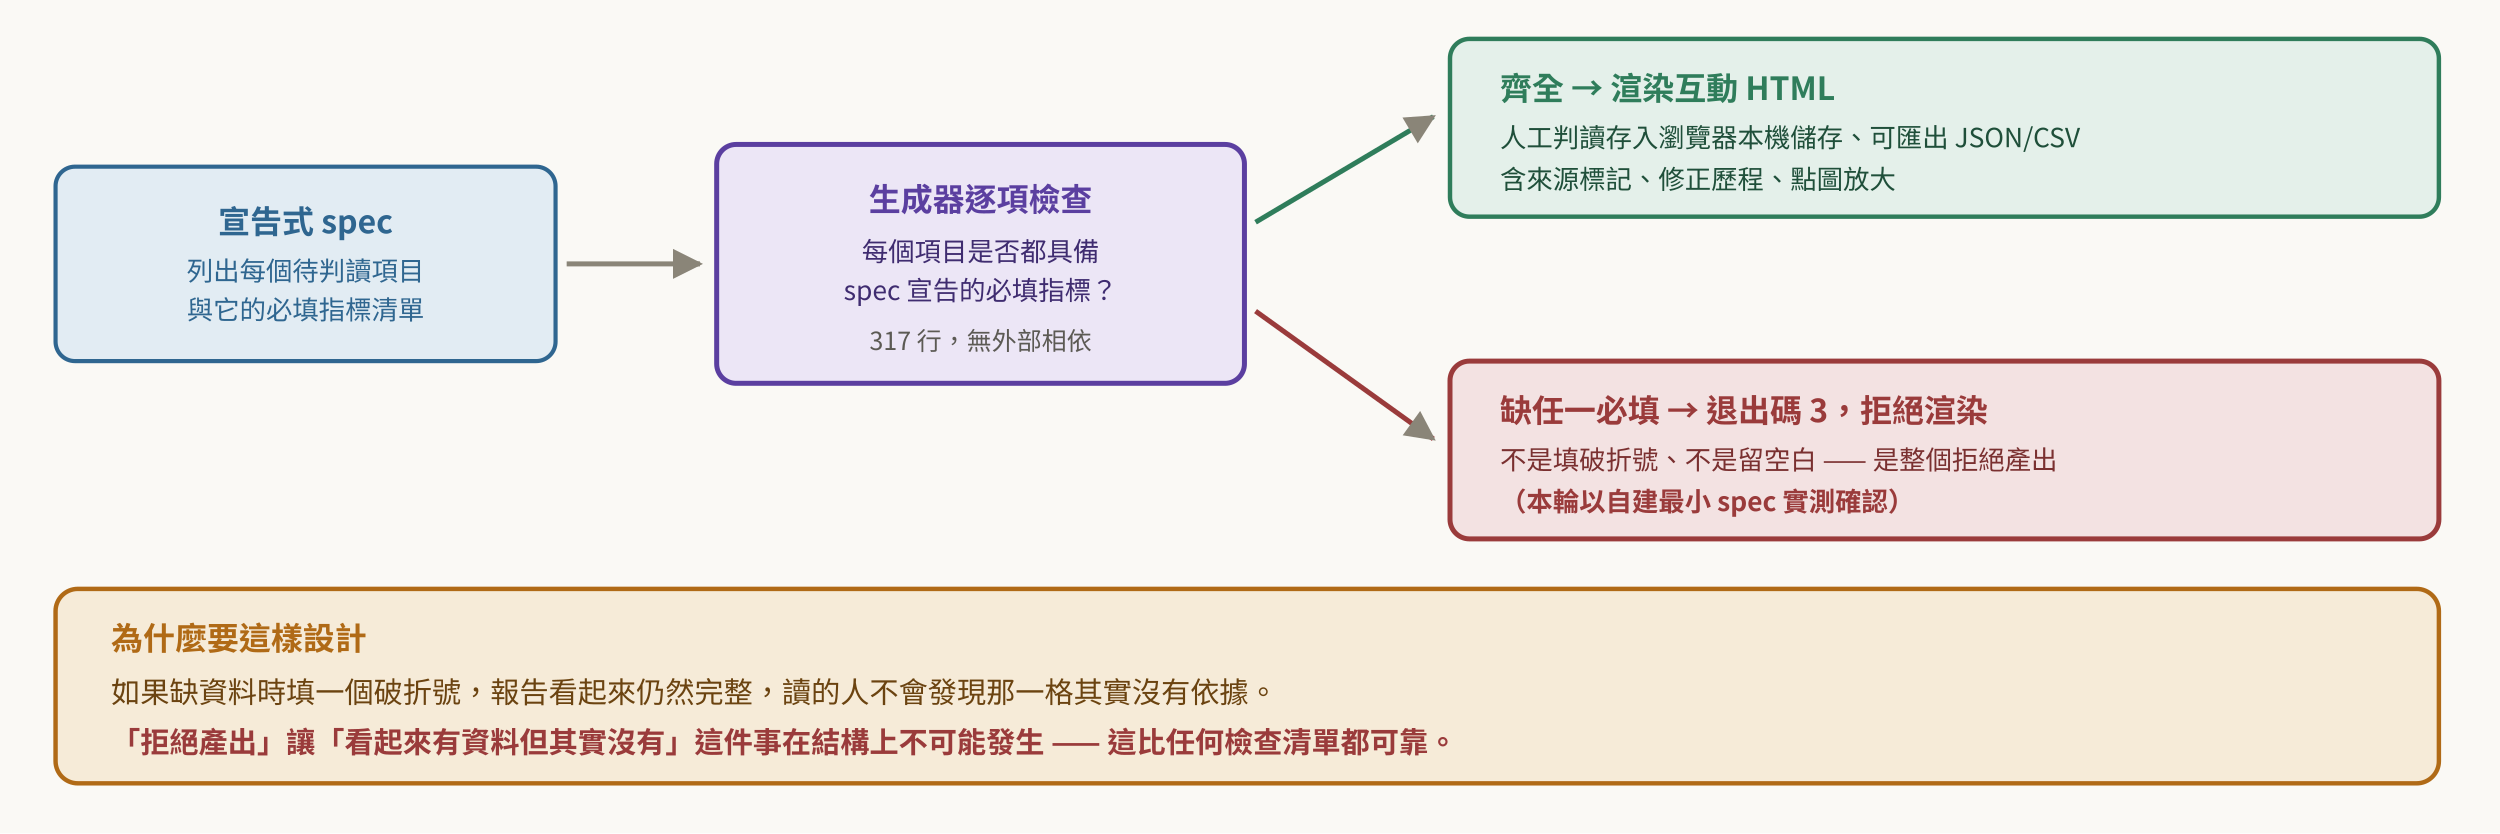
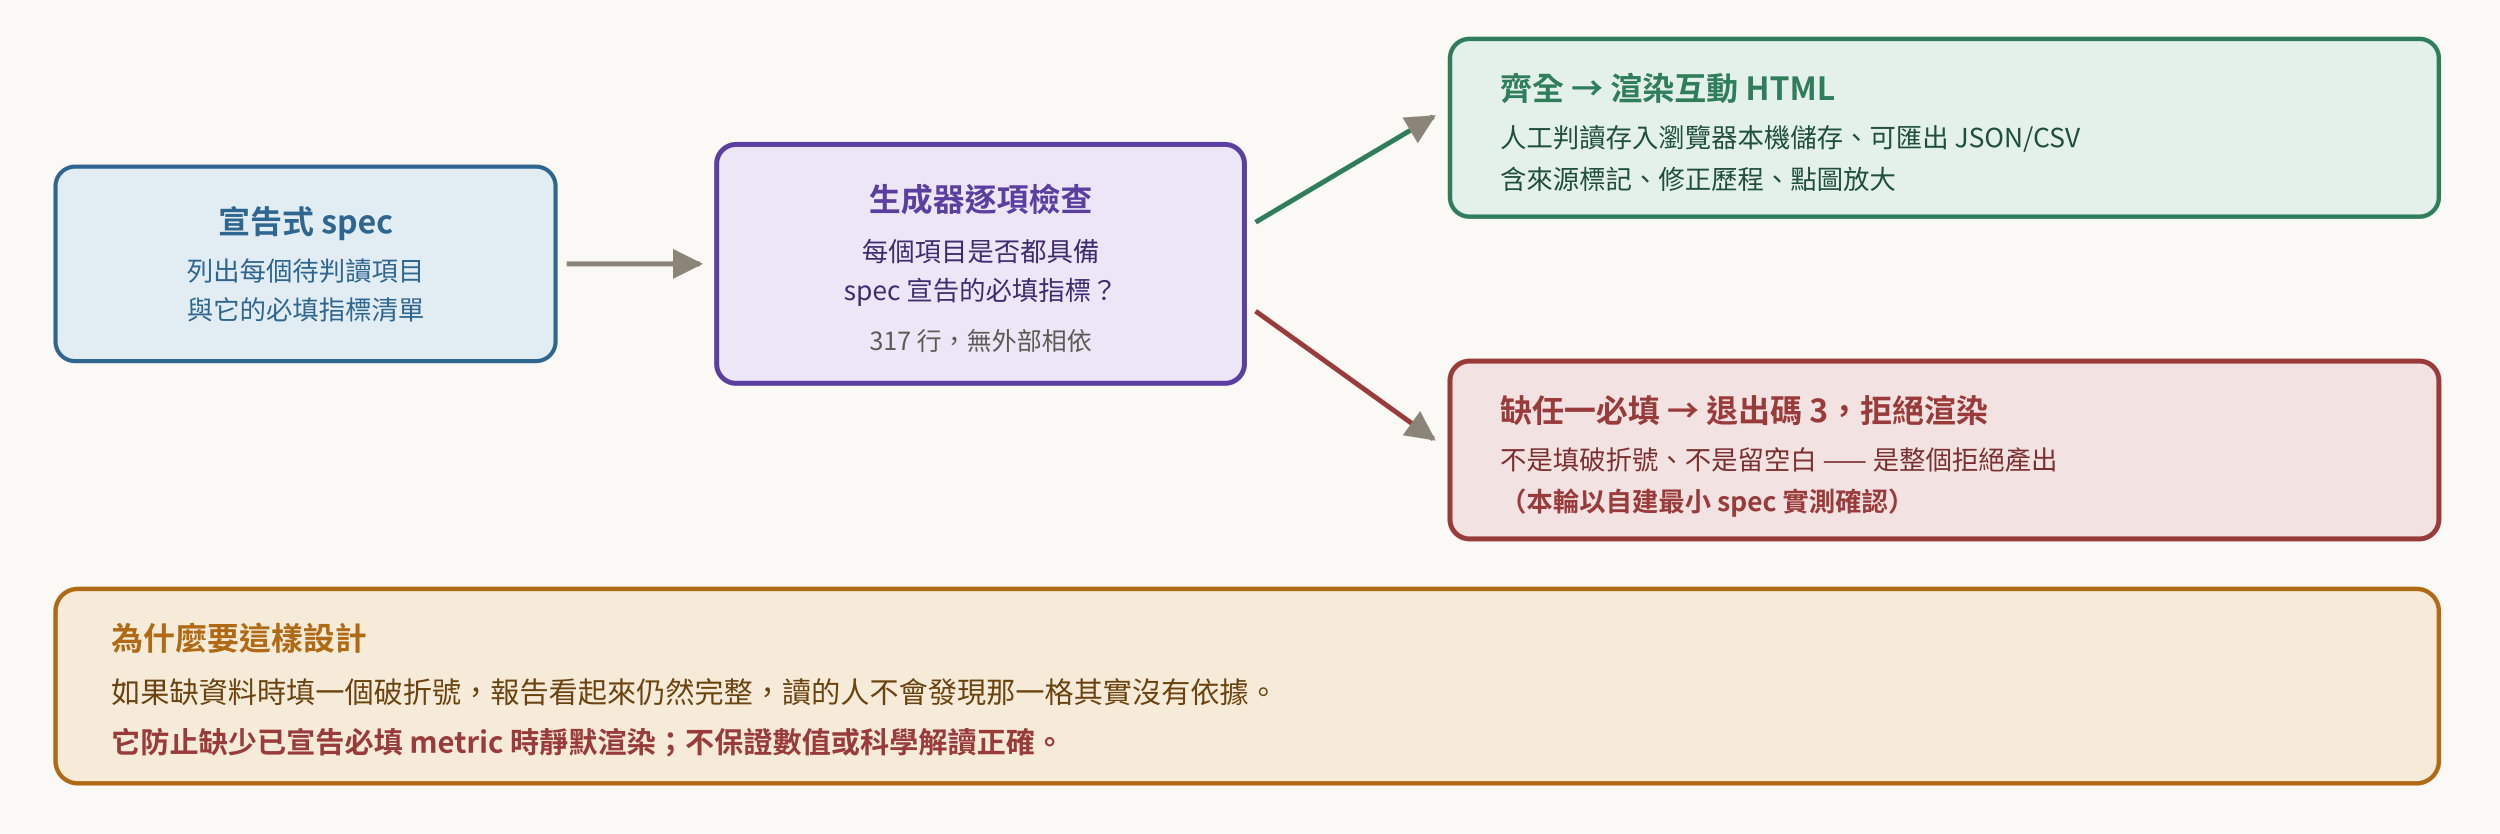
<svg xmlns="http://www.w3.org/2000/svg" viewBox="0 0 900 300" role="img" aria-labelledby="p1t p1d">
  <rect x="0" y="0" width="900" height="300" fill="#FAF9F5" />
  <g font-family="system-ui,-apple-system,'Noto Sans CJK TC',sans-serif" fill="#1c1b19">
    <defs>
      <marker id="w1" viewBox="0 0 10 10" refX="9" refY="5" markerWidth="6" markerHeight="6" orient="auto">
        <path d="M0,0 L10,5 L0,10 z" fill="#8a8578" />
      </marker>
    </defs>
    <rect x="20" y="60" width="180" height="70" rx="7" fill="#E2ECF3" stroke="#2F6690" stroke-width="1.5" />
    <text x="110" y="84" text-anchor="middle" font-size="11.5" font-weight="700" fill="#2F6690">宣告式 spec</text>
    <text x="110" y="101" text-anchor="middle" font-size="9.5" fill="#2F6690">列出每個待判讀項目</text>
    <text x="110" y="115" text-anchor="middle" font-size="9.5" fill="#2F6690">與它的必填指標清單</text>
    <path d="M204,95 L252,95" stroke="#8a8578" stroke-width="1.8" marker-end="url(#w1)" fill="none" />
    <rect x="258" y="52" width="190" height="86" rx="7" fill="#ECE6F6" stroke="#5B3FA0" stroke-width="1.8" />
    <text x="353" y="76" text-anchor="middle" font-size="11.5" font-weight="700" fill="#5B3FA0">生成器逐項檢查</text>
    <text x="353" y="94" text-anchor="middle" font-size="9.5" fill="#3f2c70">每個項目是否都具備</text>
    <text x="353" y="108" text-anchor="middle" font-size="9.5" fill="#3f2c70">spec 宣告的必填指標？</text>
    <text x="353" y="126" text-anchor="middle" font-size="9" fill="#5C5A54">317 行，無外部相依</text>
    <path d="M452,80 L516,42" stroke="#2F7D5B" stroke-width="1.8" marker-end="url(#w1)" fill="none" />
    <path d="M452,112 L516,158" stroke="#9A3B3B" stroke-width="1.8" marker-end="url(#w1)" fill="none" />
    <rect x="522" y="14" width="356" height="64" rx="7" fill="#E4F0EA" stroke="#2F7D5B" stroke-width="1.6" />
    <text x="540" y="36" font-size="11.5" font-weight="700" fill="#2F7D5B">齊全 → 渲染互動 HTML</text>
    <text x="540" y="53" font-size="9.5" fill="#1f4f3a">人工判讀存入瀏覽器本機儲存、可匯出 JSON/CSV</text>
    <text x="540" y="68" font-size="9.5" fill="#1f4f3a">含來源標記、修正歷程、點圖放大</text>
    <rect x="522" y="130" width="356" height="64" rx="7" fill="#F3E2E2" stroke="#9A3B3B" stroke-width="1.8" />
    <text x="540" y="152" font-size="11.5" font-weight="700" fill="#9A3B3B">缺任一必填 → 退出碼 3，拒絕渲染</text>
    <text x="540" y="169" font-size="9.5" fill="#7a3030">不是填破折號、不是留空白 —— 是整個拒絕產出</text>
    <text x="540" y="184" font-size="9.5" font-weight="700" fill="#9A3B3B">（本輪以自建最小 spec 實測確認）</text>
    <rect x="20" y="212" width="858" height="70" rx="8" fill="#F6EBD8" stroke="#B06A16" stroke-width="1.6" />
    <text x="40" y="234" font-size="11.5" font-weight="800" fill="#B06A16">為什麼要這樣設計</text>
    <text x="40" y="253" font-size="10.5" fill="#6b4310">如果缺資料時填一個破折號，報告看起來仍然完整，讀的人不會發現那一格其實沒有依據。</text>
-     <text x="40" y="271" font-size="10.5" font-weight="700" fill="#9A3B3B">「拒絕產出」讓「看起來有資料但其實沒有」這件事在結構上不可能發生 —— 這比任何檢查清單都可靠。</text>
+     <text x="40" y="271" font-size="10.5" font-weight="700" fill="#9A3B3B">它防止缺少已宣告必填 metric 時靜默渲染；不保證數值或科學解讀正確。</text>
  </g>
</svg>
